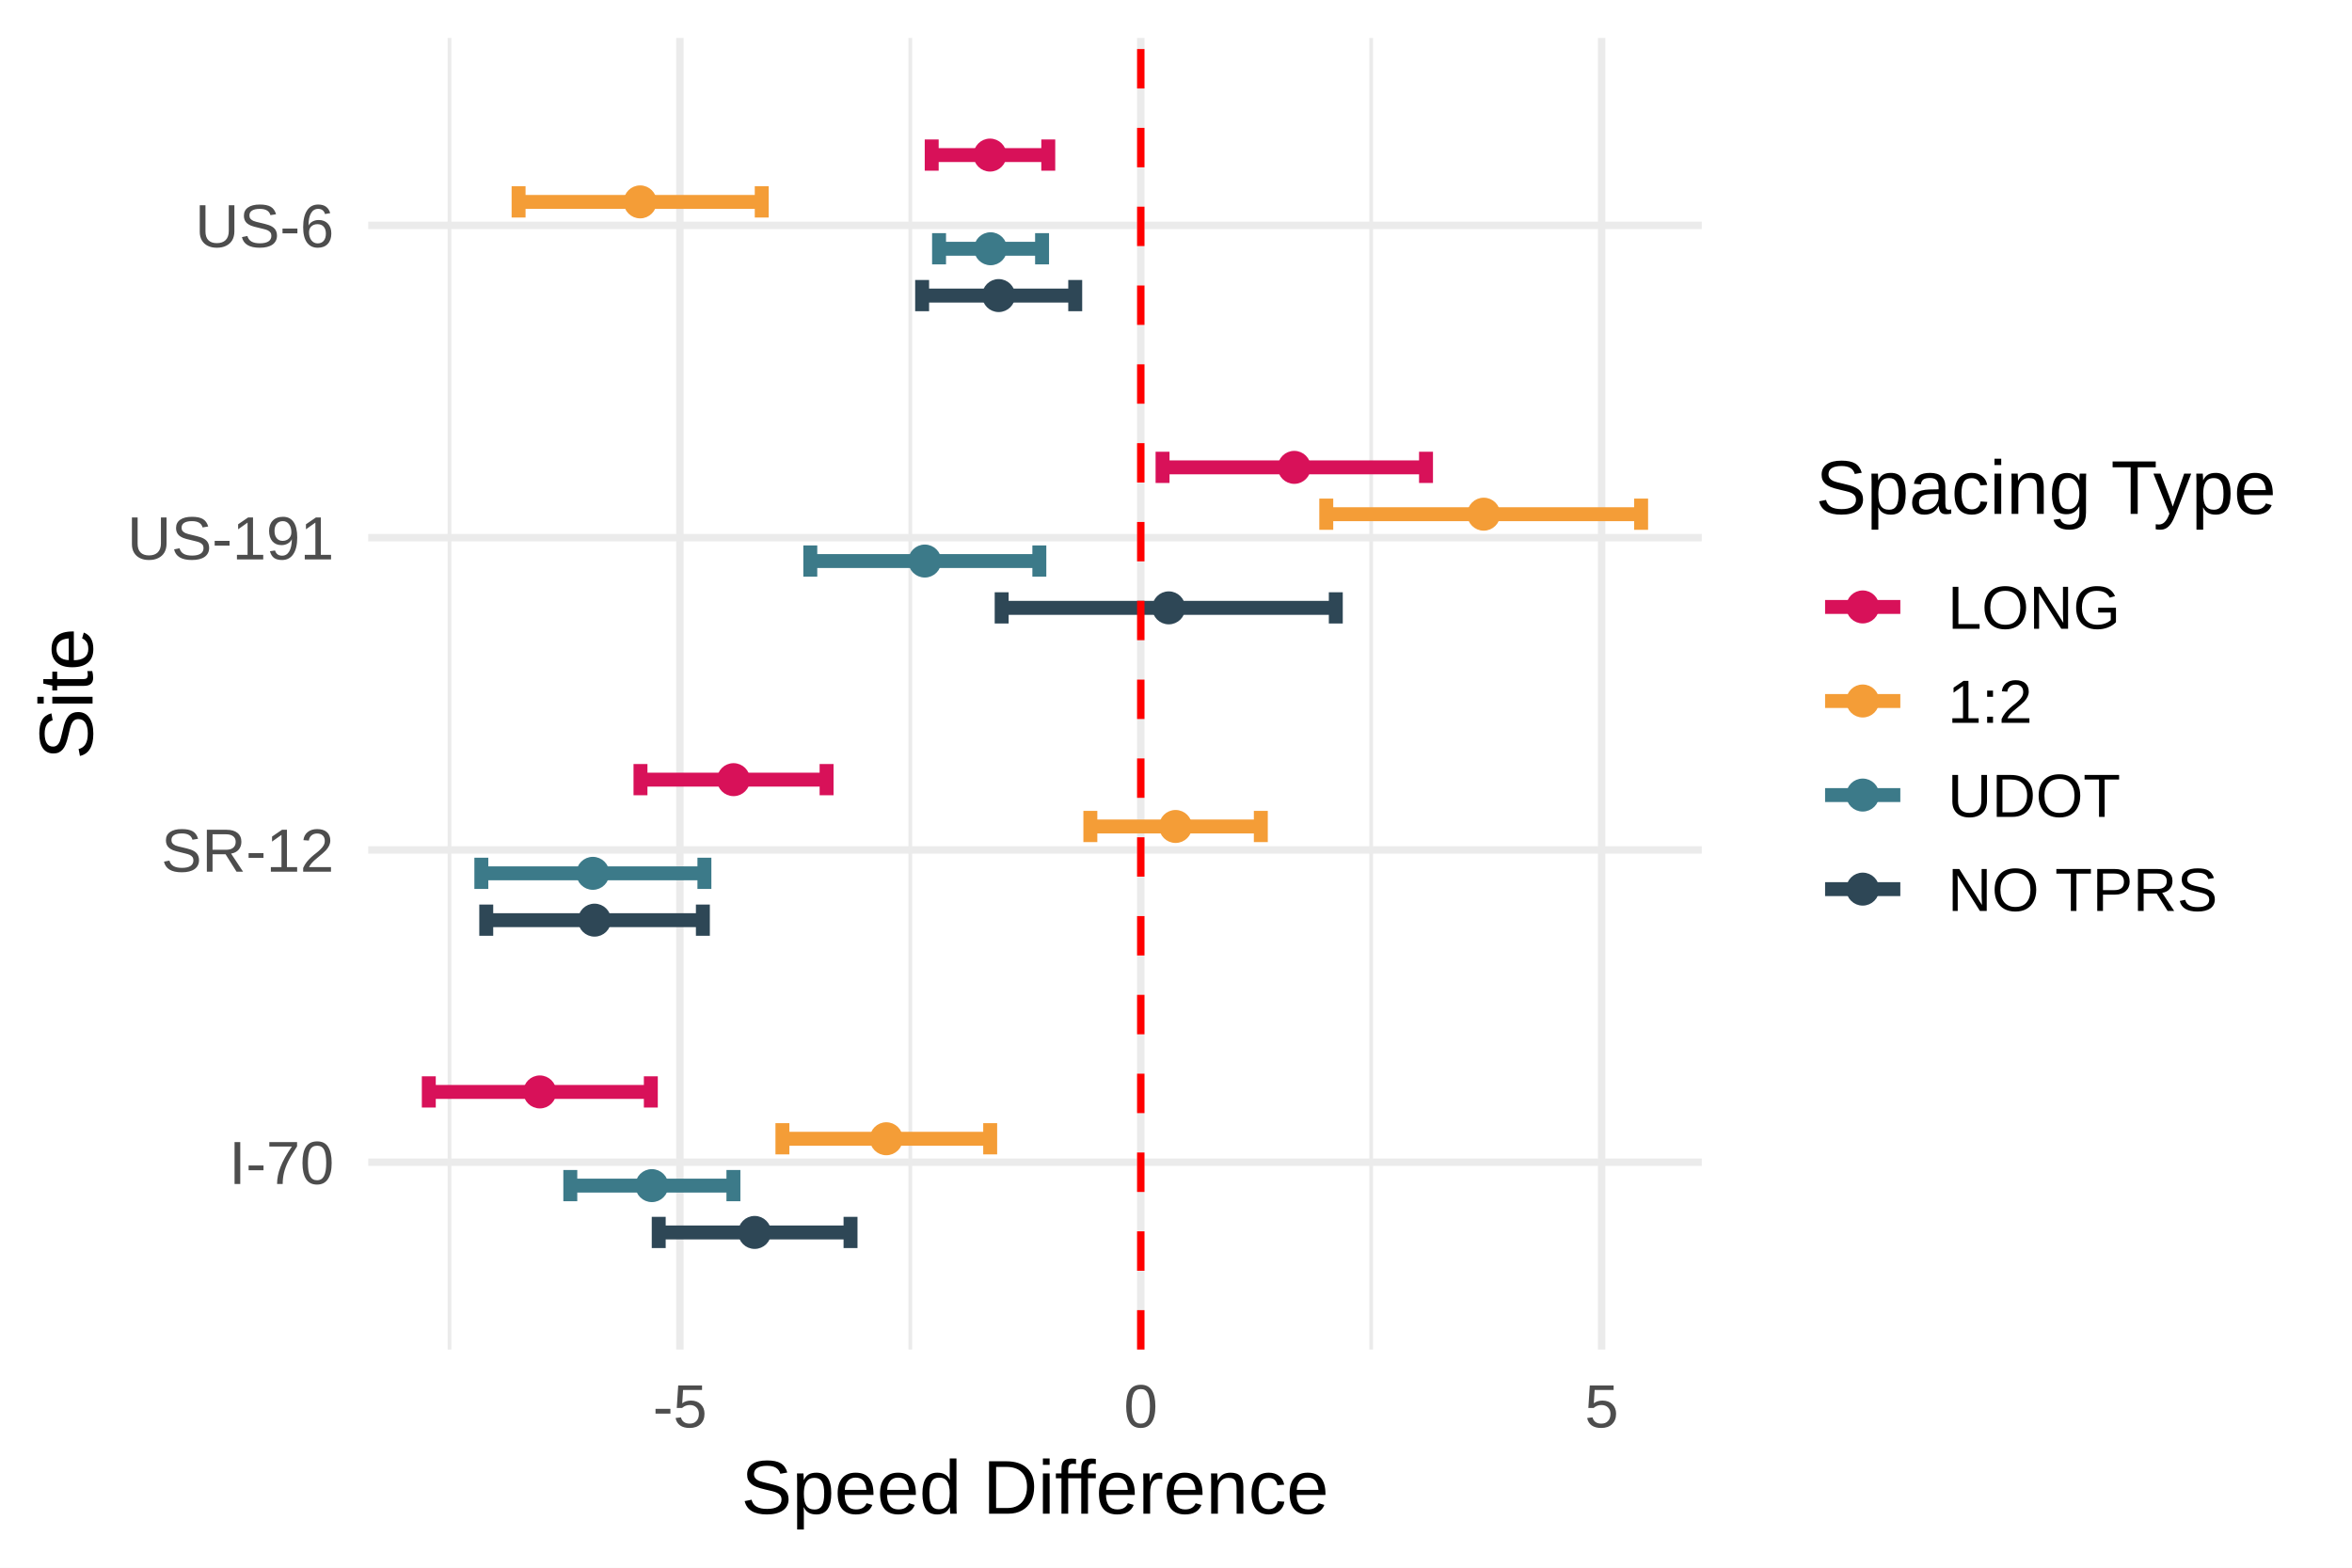
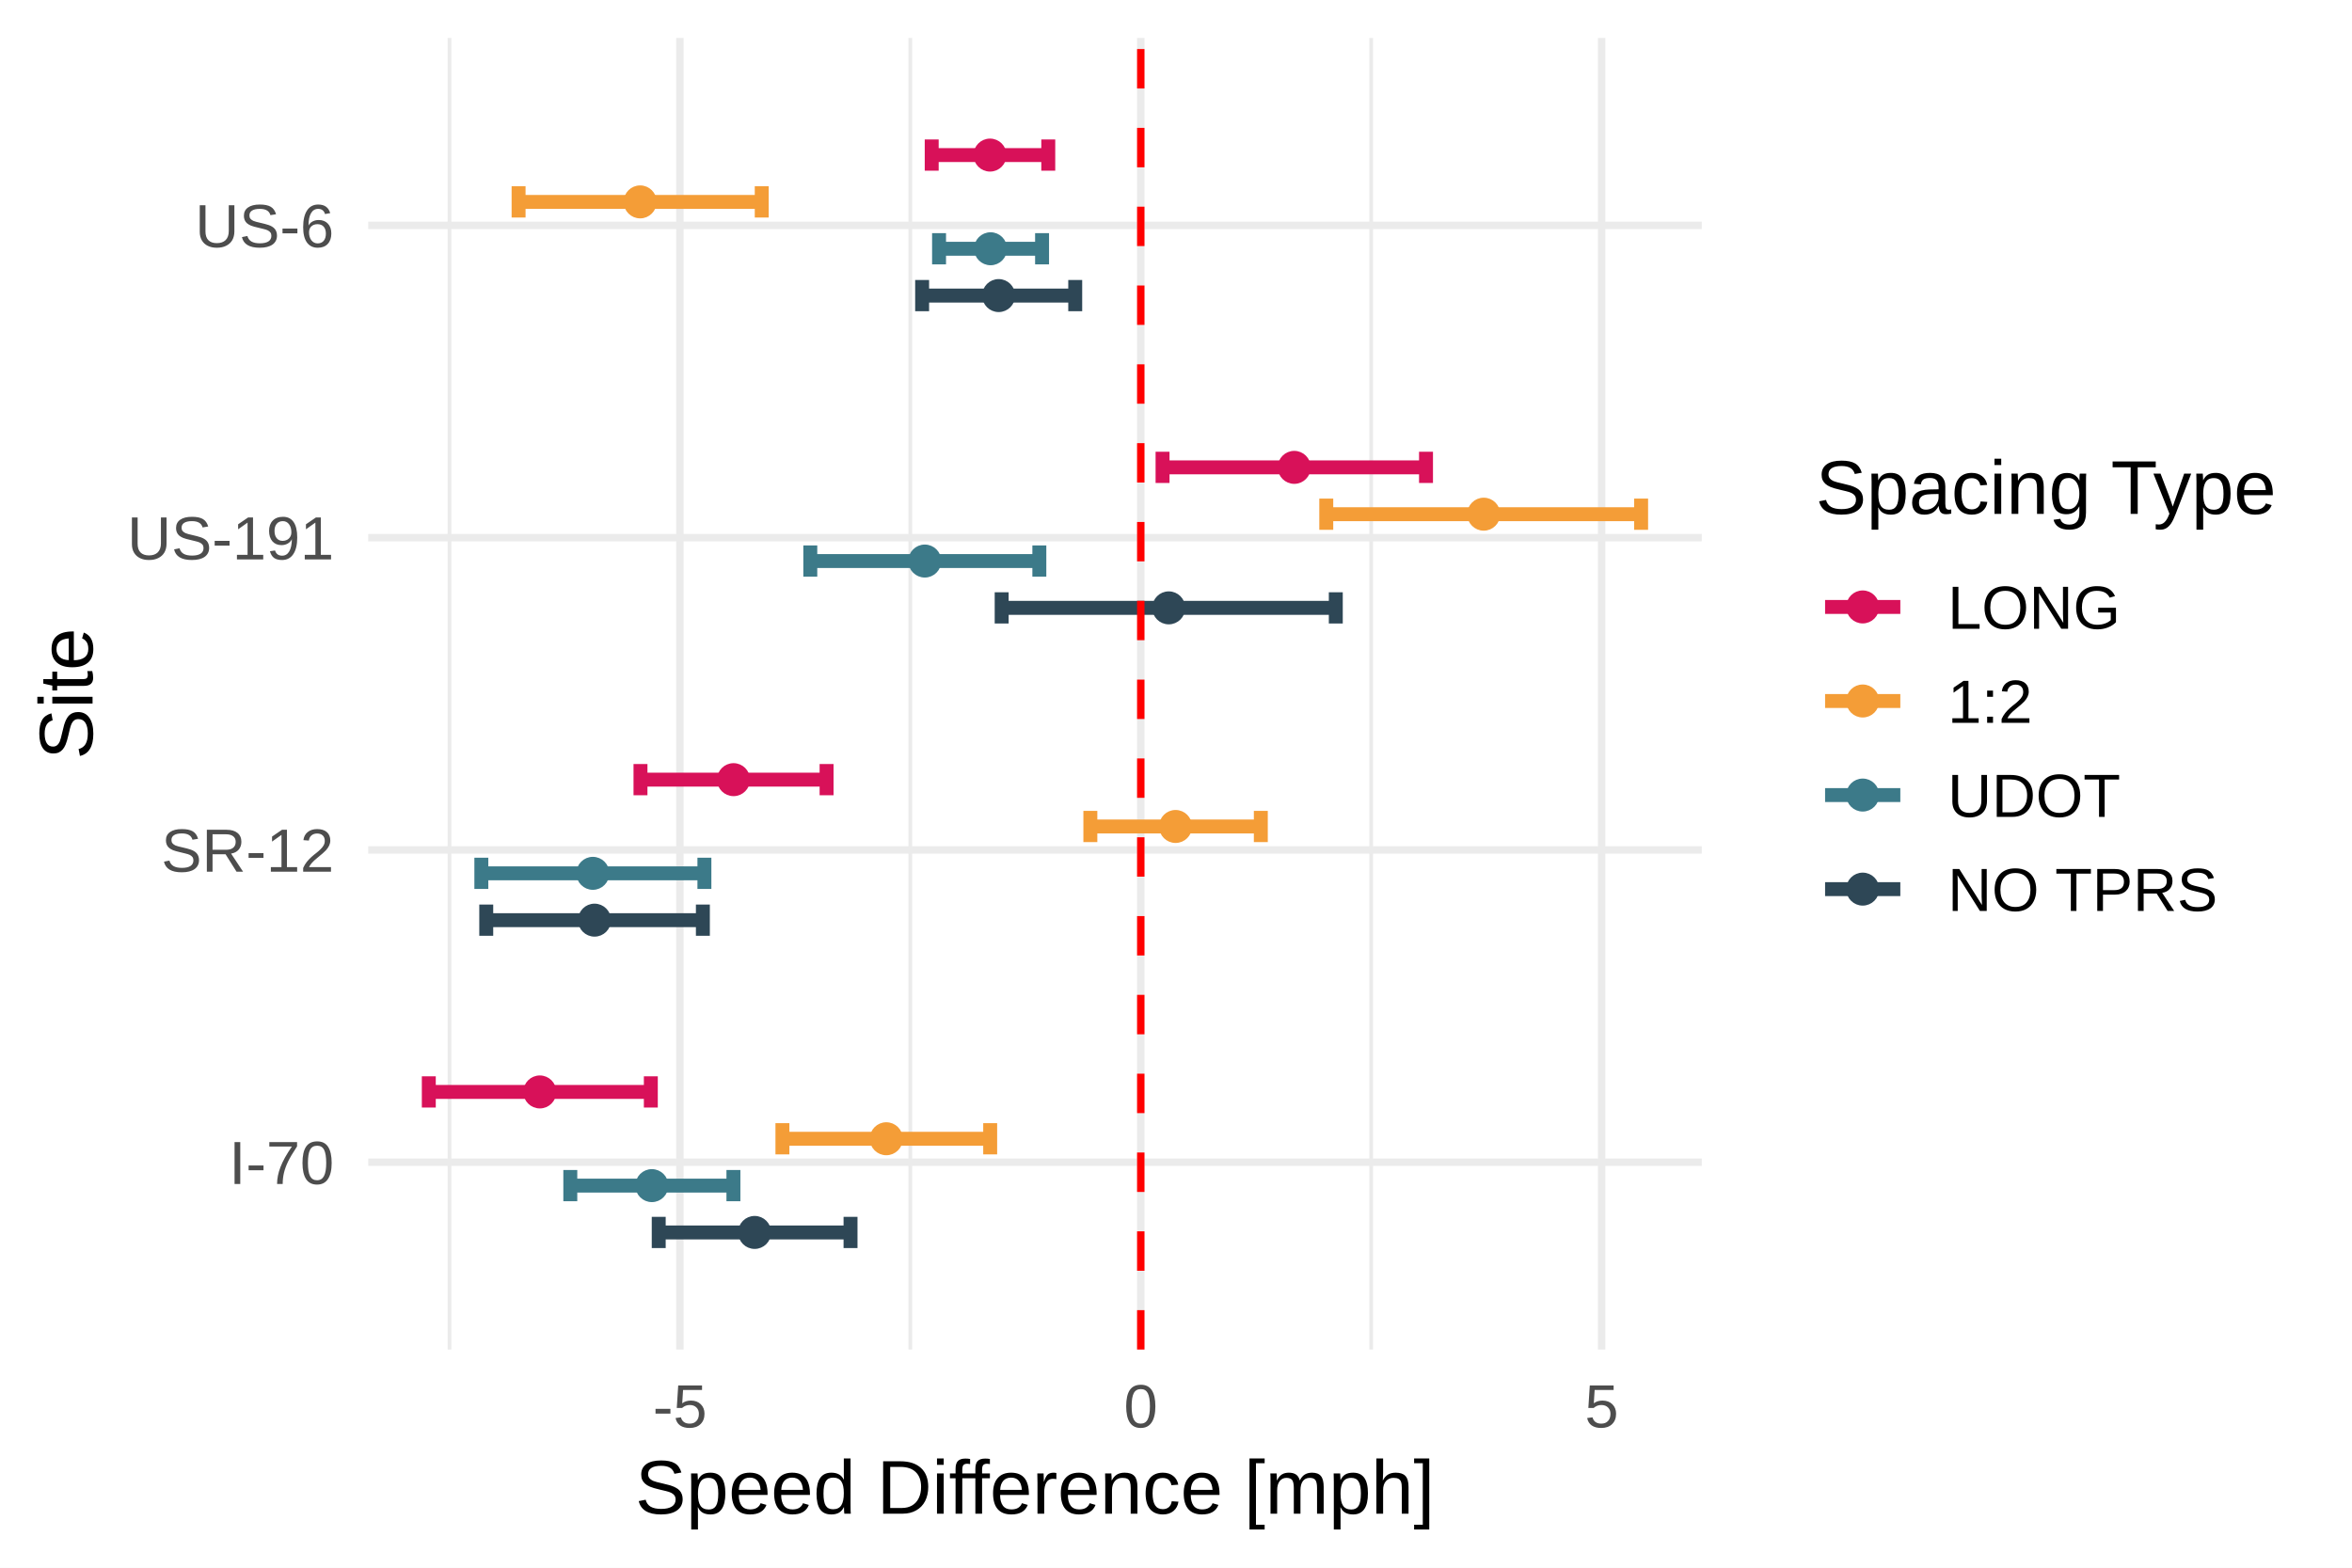
<svg xmlns="http://www.w3.org/2000/svg" width="432.00pt" height="288.00pt" viewBox="0 0 432.00 288.00">
  <g class="svglite">
    <defs>
      <style type="text/css">
    .svglite line, .svglite polyline, .svglite polygon, .svglite path, .svglite rect, .svglite circle {
      fill: none;
      stroke: #000000;
      stroke-linecap: round;
      stroke-linejoin: round;
      stroke-miterlimit: 10.00;
    }
    .svglite text {
      white-space: pre;
    }
    .svglite g.glyphgroup path {
      fill: inherit;
      stroke: none;
    }
  </style>
    </defs>
    <rect width="100%" height="100%" style="stroke: none; fill: #FFFFFF;" />
    <defs>
      <clipPath id="cpMC4wMHw0MzIuMDB8MC4wMHwyODguMDA=">
        <rect x="0.00" y="0.00" width="432.00" height="288.00" />
      </clipPath>
    </defs>
    <g clip-path="url(#cpMC4wMHw0MzIuMDB8MC4wMHwyODguMDA=)">
      <rect x="0.00" y="0.00" width="432.00" height="288.00" style="stroke-width: 1.36; stroke: none; fill: #FFFFFF;" />
    </g>
    <defs>
      <clipPath id="cpNjcuNjN8MzEyLjU3fDYuOTd8MjQ3Ljkz">
        <rect x="67.63" y="6.97" width="244.94" height="240.95" />
      </clipPath>
    </defs>
    <g clip-path="url(#cpNjcuNjN8MzEyLjU3fDYuOTd8MjQ3Ljkz)">
      <polyline points="82.56,247.93 82.56,6.97 " style="stroke-width: 0.68; stroke: #EBEBEB; stroke-linecap: butt;" />
      <polyline points="167.20,247.93 167.20,6.97 " style="stroke-width: 0.68; stroke: #EBEBEB; stroke-linecap: butt;" />
      <polyline points="251.85,247.93 251.85,6.97 " style="stroke-width: 0.68; stroke: #EBEBEB; stroke-linecap: butt;" />
      <polyline points="67.63,213.51 312.57,213.51 " style="stroke-width: 1.36; stroke: #EBEBEB; stroke-linecap: butt;" />
      <polyline points="67.63,156.14 312.57,156.14 " style="stroke-width: 1.36; stroke: #EBEBEB; stroke-linecap: butt;" />
      <polyline points="67.63,98.77 312.57,98.77 " style="stroke-width: 1.36; stroke: #EBEBEB; stroke-linecap: butt;" />
      <polyline points="67.63,41.40 312.57,41.40 " style="stroke-width: 1.36; stroke: #EBEBEB; stroke-linecap: butt;" />
      <polyline points="124.88,247.93 124.88,6.97 " style="stroke-width: 1.36; stroke: #EBEBEB; stroke-linecap: butt;" />
      <polyline points="209.53,247.93 209.53,6.97 " style="stroke-width: 1.36; stroke: #EBEBEB; stroke-linecap: butt;" />
      <polyline points="294.18,247.93 294.18,6.97 " style="stroke-width: 1.36; stroke: #EBEBEB; stroke-linecap: butt;" />
      <polyline points="129.38,163.31 129.38,157.57 " style="stroke-width: 2.56; stroke: #3C7A89; stroke-linecap: butt;" />
      <polyline points="129.38,160.44 88.41,160.44 " style="stroke-width: 2.56; stroke: #3C7A89; stroke-linecap: butt;" />
      <polyline points="88.41,163.31 88.41,157.57 " style="stroke-width: 2.56; stroke: #3C7A89; stroke-linecap: butt;" />
      <polyline points="129.10,171.91 129.10,166.18 " style="stroke-width: 2.56; stroke: #2E4756; stroke-linecap: butt;" />
      <polyline points="129.10,169.04 89.31,169.04 " style="stroke-width: 2.56; stroke: #2E4756; stroke-linecap: butt;" />
      <polyline points="89.31,171.91 89.31,166.18 " style="stroke-width: 2.56; stroke: #2E4756; stroke-linecap: butt;" />
      <polyline points="231.58,154.70 231.58,148.96 " style="stroke-width: 2.56; stroke: #F49D37; stroke-linecap: butt;" />
      <polyline points="231.58,151.83 200.27,151.83 " style="stroke-width: 2.56; stroke: #F49D37; stroke-linecap: butt;" />
      <polyline points="200.27,154.70 200.27,148.96 " style="stroke-width: 2.56; stroke: #F49D37; stroke-linecap: butt;" />
      <polyline points="151.82,146.10 151.82,140.36 " style="stroke-width: 2.56; stroke: #D81159; stroke-linecap: butt;" />
      <polyline points="151.82,143.23 117.64,143.23 " style="stroke-width: 2.56; stroke: #D81159; stroke-linecap: butt;" />
      <polyline points="117.64,146.10 117.64,140.36 " style="stroke-width: 2.56; stroke: #D81159; stroke-linecap: butt;" />
      <polyline points="139.91,39.96 139.91,34.22 " style="stroke-width: 2.56; stroke: #F49D37; stroke-linecap: butt;" />
      <polyline points="139.91,37.09 95.25,37.09 " style="stroke-width: 2.56; stroke: #F49D37; stroke-linecap: butt;" />
      <polyline points="95.25,39.96 95.25,34.22 " style="stroke-width: 2.56; stroke: #F49D37; stroke-linecap: butt;" />
      <polyline points="197.49,57.17 197.49,51.44 " style="stroke-width: 2.56; stroke: #2E4756; stroke-linecap: butt;" />
      <polyline points="197.49,54.30 169.37,54.30 " style="stroke-width: 2.56; stroke: #2E4756; stroke-linecap: butt;" />
      <polyline points="169.37,57.17 169.37,51.44 " style="stroke-width: 2.56; stroke: #2E4756; stroke-linecap: butt;" />
      <polyline points="192.54,31.36 192.54,25.62 " style="stroke-width: 2.56; stroke: #D81159; stroke-linecap: butt;" />
      <polyline points="192.54,28.49 171.13,28.49 " style="stroke-width: 2.56; stroke: #D81159; stroke-linecap: butt;" />
      <polyline points="171.13,31.36 171.13,25.62 " style="stroke-width: 2.56; stroke: #D81159; stroke-linecap: butt;" />
      <polyline points="191.40,48.57 191.40,42.83 " style="stroke-width: 2.56; stroke: #3C7A89; stroke-linecap: butt;" />
      <polyline points="191.40,45.70 172.48,45.70 " style="stroke-width: 2.56; stroke: #3C7A89; stroke-linecap: butt;" />
      <polyline points="172.48,48.57 172.48,42.83 " style="stroke-width: 2.56; stroke: #3C7A89; stroke-linecap: butt;" />
      <polyline points="134.71,220.68 134.71,214.94 " style="stroke-width: 2.56; stroke: #3C7A89; stroke-linecap: butt;" />
      <polyline points="134.71,217.81 104.75,217.81 " style="stroke-width: 2.56; stroke: #3C7A89; stroke-linecap: butt;" />
      <polyline points="104.75,220.68 104.75,214.94 " style="stroke-width: 2.56; stroke: #3C7A89; stroke-linecap: butt;" />
      <polyline points="156.22,229.28 156.22,223.55 " style="stroke-width: 2.56; stroke: #2E4756; stroke-linecap: butt;" />
      <polyline points="156.22,226.41 120.99,226.41 " style="stroke-width: 2.56; stroke: #2E4756; stroke-linecap: butt;" />
      <polyline points="120.99,229.28 120.99,223.55 " style="stroke-width: 2.56; stroke: #2E4756; stroke-linecap: butt;" />
      <polyline points="181.87,212.07 181.87,206.33 " style="stroke-width: 2.56; stroke: #F49D37; stroke-linecap: butt;" />
      <polyline points="181.87,209.20 143.71,209.20 " style="stroke-width: 2.56; stroke: #F49D37; stroke-linecap: butt;" />
      <polyline points="143.71,212.07 143.71,206.33 " style="stroke-width: 2.56; stroke: #F49D37; stroke-linecap: butt;" />
      <polyline points="119.54,203.47 119.54,197.73 " style="stroke-width: 2.56; stroke: #D81159; stroke-linecap: butt;" />
      <polyline points="119.54,200.60 78.76,200.60 " style="stroke-width: 2.56; stroke: #D81159; stroke-linecap: butt;" />
      <polyline points="78.76,203.47 78.76,197.73 " style="stroke-width: 2.56; stroke: #D81159; stroke-linecap: butt;" />
      <polyline points="261.92,88.73 261.92,82.99 " style="stroke-width: 2.56; stroke: #D81159; stroke-linecap: butt;" />
      <polyline points="261.92,85.86 213.53,85.86 " style="stroke-width: 2.56; stroke: #D81159; stroke-linecap: butt;" />
      <polyline points="213.53,88.73 213.53,82.99 " style="stroke-width: 2.56; stroke: #D81159; stroke-linecap: butt;" />
      <polyline points="245.35,114.54 245.35,108.81 " style="stroke-width: 2.56; stroke: #2E4756; stroke-linecap: butt;" />
      <polyline points="245.35,111.67 183.98,111.67 " style="stroke-width: 2.56; stroke: #2E4756; stroke-linecap: butt;" />
      <polyline points="183.98,114.54 183.98,108.81 " style="stroke-width: 2.56; stroke: #2E4756; stroke-linecap: butt;" />
      <polyline points="190.90,105.94 190.90,100.20 " style="stroke-width: 2.56; stroke: #3C7A89; stroke-linecap: butt;" />
      <polyline points="190.90,103.07 148.83,103.07 " style="stroke-width: 2.56; stroke: #3C7A89; stroke-linecap: butt;" />
      <polyline points="148.83,105.94 148.83,100.20 " style="stroke-width: 2.56; stroke: #3C7A89; stroke-linecap: butt;" />
      <polyline points="301.43,97.33 301.43,91.59 " style="stroke-width: 2.56; stroke: #F49D37; stroke-linecap: butt;" />
      <polyline points="301.43,94.46 243.60,94.46 " style="stroke-width: 2.56; stroke: #F49D37; stroke-linecap: butt;" />
      <polyline points="243.60,97.33 243.60,91.59 " style="stroke-width: 2.56; stroke: #F49D37; stroke-linecap: butt;" />
      <circle cx="108.89" cy="160.44" r="2.58" style="stroke-width: 0.90; stroke: #3C7A89; fill: #3C7A89;" />
      <circle cx="109.20" cy="169.04" r="2.58" style="stroke-width: 0.90; stroke: #2E4756; fill: #2E4756;" />
      <circle cx="215.92" cy="151.83" r="2.58" style="stroke-width: 0.90; stroke: #F49D37; fill: #F49D37;" />
      <circle cx="134.73" cy="143.23" r="2.58" style="stroke-width: 0.90; stroke: #D81159; fill: #D81159;" />
      <circle cx="117.58" cy="37.09" r="2.58" style="stroke-width: 0.90; stroke: #F49D37; fill: #F49D37;" />
      <circle cx="183.43" cy="54.30" r="2.58" style="stroke-width: 0.90; stroke: #2E4756; fill: #2E4756;" />
      <circle cx="181.84" cy="28.49" r="2.58" style="stroke-width: 0.90; stroke: #D81159; fill: #D81159;" />
      <circle cx="181.94" cy="45.70" r="2.58" style="stroke-width: 0.90; stroke: #3C7A89; fill: #3C7A89;" />
      <circle cx="119.73" cy="217.81" r="2.58" style="stroke-width: 0.90; stroke: #3C7A89; fill: #3C7A89;" />
      <circle cx="138.61" cy="226.41" r="2.58" style="stroke-width: 0.90; stroke: #2E4756; fill: #2E4756;" />
      <circle cx="162.79" cy="209.20" r="2.58" style="stroke-width: 0.90; stroke: #F49D37; fill: #F49D37;" />
      <circle cx="99.15" cy="200.60" r="2.58" style="stroke-width: 0.90; stroke: #D81159; fill: #D81159;" />
      <circle cx="237.72" cy="85.86" r="2.58" style="stroke-width: 0.90; stroke: #D81159; fill: #D81159;" />
      <circle cx="214.67" cy="111.67" r="2.58" style="stroke-width: 0.90; stroke: #2E4756; fill: #2E4756;" />
      <circle cx="169.86" cy="103.07" r="2.58" style="stroke-width: 0.90; stroke: #3C7A89; fill: #3C7A89;" />
      <circle cx="272.52" cy="94.46" r="2.58" style="stroke-width: 0.90; stroke: #F49D37; fill: #F49D37;" />
      <line x1="209.53" y1="247.93" x2="209.53" y2="6.97" style="stroke-width: 1.36; stroke: #FF0000; stroke-dasharray: 7.24,7.24; stroke-linecap: butt;" />
    </g>
    <g clip-path="url(#cpMC4wMHw0MzIuMDB8MC4wMHwyODguMDA=)">
      <text x="61.35" y="217.51" text-anchor="end" style="font-size: 11.20px;fill: #4D4D4D; font-family: &quot;Arial&quot;;" textLength="19.27px" lengthAdjust="spacingAndGlyphs">I-70</text>
      <text x="61.35" y="160.14" text-anchor="end" style="font-size: 11.20px;fill: #4D4D4D; font-family: &quot;Arial&quot;;" textLength="31.70px" lengthAdjust="spacingAndGlyphs">SR-12</text>
      <text x="61.35" y="102.77" text-anchor="end" style="font-size: 11.20px;fill: #4D4D4D; font-family: &quot;Arial&quot;;" textLength="37.92px" lengthAdjust="spacingAndGlyphs">US-191</text>
      <text x="61.35" y="45.40" text-anchor="end" style="font-size: 11.20px;fill: #4D4D4D; font-family: &quot;Arial&quot;;" textLength="25.48px" lengthAdjust="spacingAndGlyphs">US-6</text>
      <text x="124.88" y="262.22" text-anchor="middle" style="font-size: 11.20px;fill: #4D4D4D; font-family: &quot;Arial&quot;;" textLength="9.94px" lengthAdjust="spacingAndGlyphs">-5</text>
      <text x="209.53" y="262.22" text-anchor="middle" style="font-size: 11.20px;fill: #4D4D4D; font-family: &quot;Arial&quot;;" textLength="6.22px" lengthAdjust="spacingAndGlyphs">0</text>
      <text x="294.18" y="262.22" text-anchor="middle" style="font-size: 11.20px;fill: #4D4D4D; font-family: &quot;Arial&quot;;" textLength="6.22px" lengthAdjust="spacingAndGlyphs">5</text>
-       <text x="190.10" y="278.08" text-anchor="middle" style="font-size: 14.00px; font-family: &quot;Arial&quot;;" textLength="107.89px" lengthAdjust="spacingAndGlyphs">Speed Difference</text>
+       <text x="190.10" y="278.08" text-anchor="middle" style="font-size: 14.00px; font-family: &quot;Arial&quot;;" textLength="146.78px" lengthAdjust="spacingAndGlyphs">Speed Difference [mph]</text>
      <text transform="translate(17.00,127.45) rotate(-90)" text-anchor="middle" style="font-size: 14.00px; font-family: &quot;Arial&quot;;" textLength="24.12px" lengthAdjust="spacingAndGlyphs">Site</text>
      <text x="333.49" y="94.41" style="font-size: 14.00px; font-family: &quot;Arial&quot;;" textLength="84.56px" lengthAdjust="spacingAndGlyphs">Spacing Type</text>
      <line x1="335.22" y1="111.50" x2="349.04" y2="111.50" style="stroke-width: 2.56; stroke: #D81159; stroke-linecap: butt;" />
      <circle cx="342.13" cy="111.50" r="2.58" style="stroke-width: 0.90; stroke: #D81159; fill: #D81159;" />
      <line x1="335.22" y1="128.78" x2="349.04" y2="128.78" style="stroke-width: 2.56; stroke: #F49D37; stroke-linecap: butt;" />
      <circle cx="342.13" cy="128.78" r="2.58" style="stroke-width: 0.90; stroke: #F49D37; fill: #F49D37;" />
      <line x1="335.22" y1="146.06" x2="349.04" y2="146.06" style="stroke-width: 2.56; stroke: #3C7A89; stroke-linecap: butt;" />
      <circle cx="342.13" cy="146.06" r="2.58" style="stroke-width: 0.90; stroke: #3C7A89; fill: #3C7A89;" />
      <line x1="335.22" y1="163.34" x2="349.04" y2="163.34" style="stroke-width: 2.56; stroke: #2E4756; stroke-linecap: butt;" />
      <circle cx="342.13" cy="163.34" r="2.58" style="stroke-width: 0.90; stroke: #2E4756; fill: #2E4756;" />
      <text x="357.74" y="115.51" style="font-size: 11.20px; font-family: &quot;Arial&quot;;" textLength="31.70px" lengthAdjust="spacingAndGlyphs">LONG</text>
      <text x="357.74" y="132.79" style="font-size: 11.20px; font-family: &quot;Arial&quot;;" textLength="15.55px" lengthAdjust="spacingAndGlyphs">1:2</text>
      <text x="357.74" y="150.07" style="font-size: 11.20px; font-family: &quot;Arial&quot;;" textLength="31.69px" lengthAdjust="spacingAndGlyphs">UDOT</text>
      <text x="357.74" y="167.35" style="font-size: 11.20px; font-family: &quot;Arial&quot;;" textLength="49.53px" lengthAdjust="spacingAndGlyphs">NO TPRS</text>
    </g>
  </g>
</svg>
